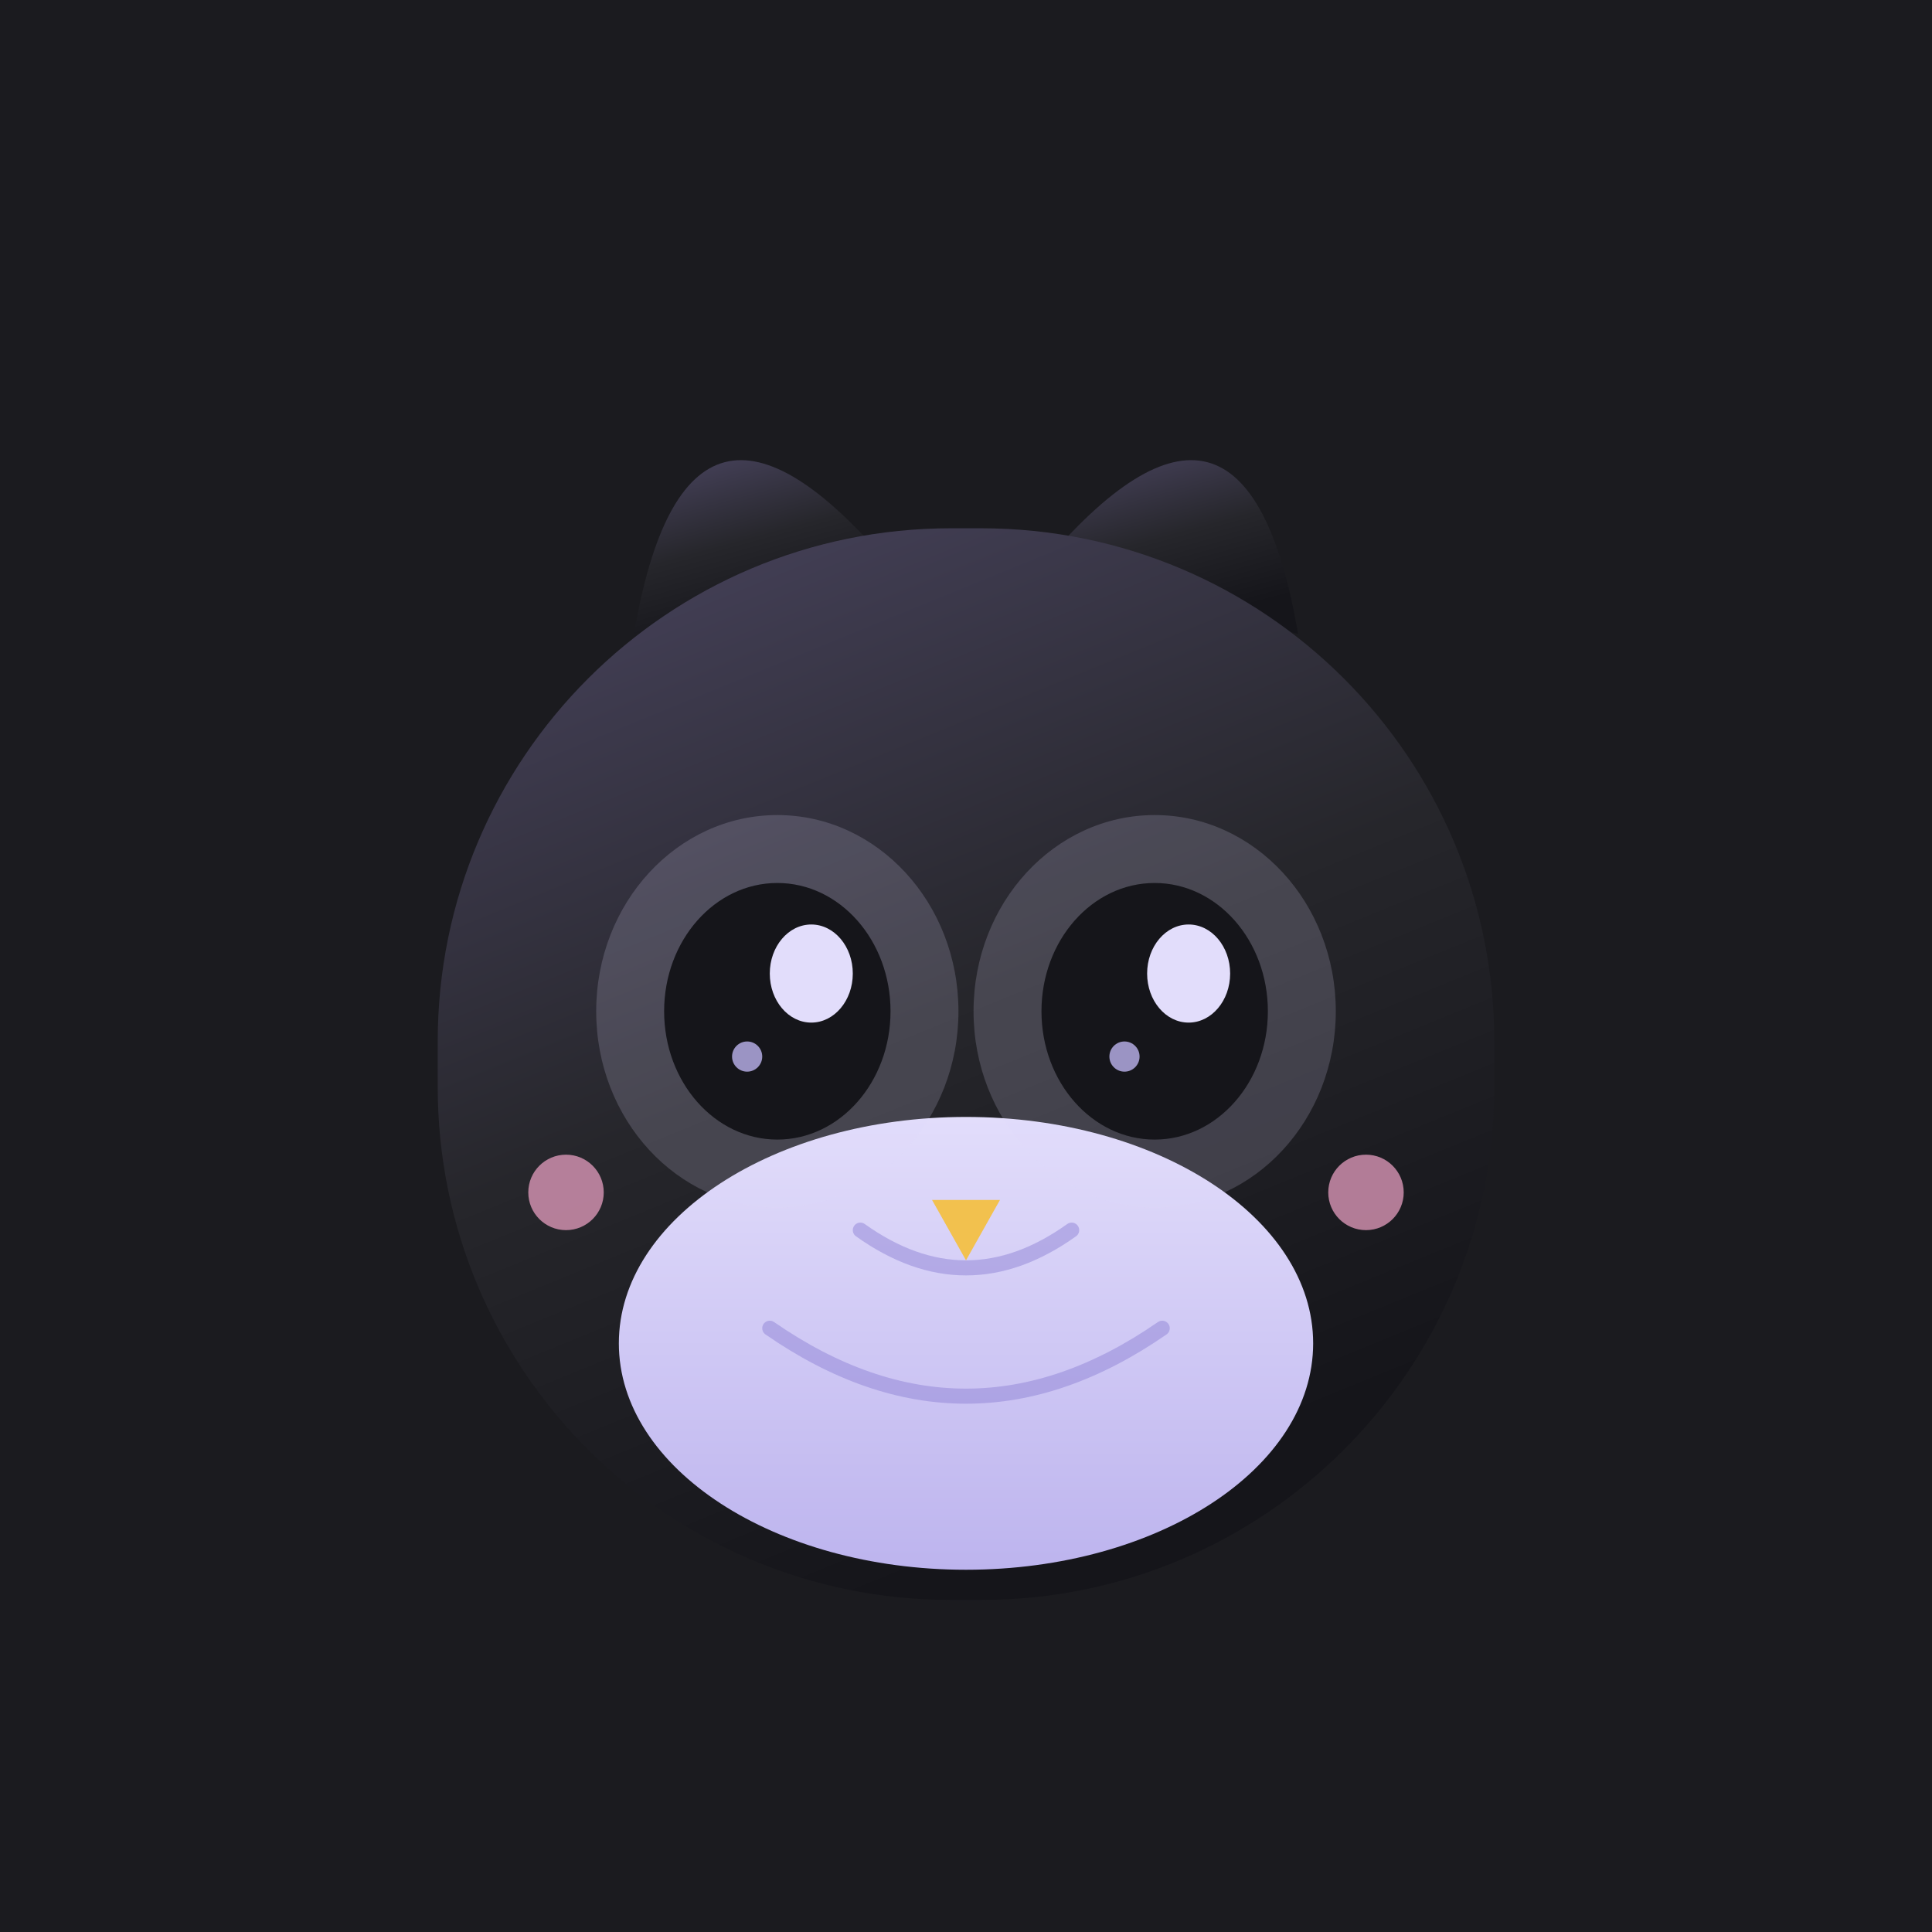
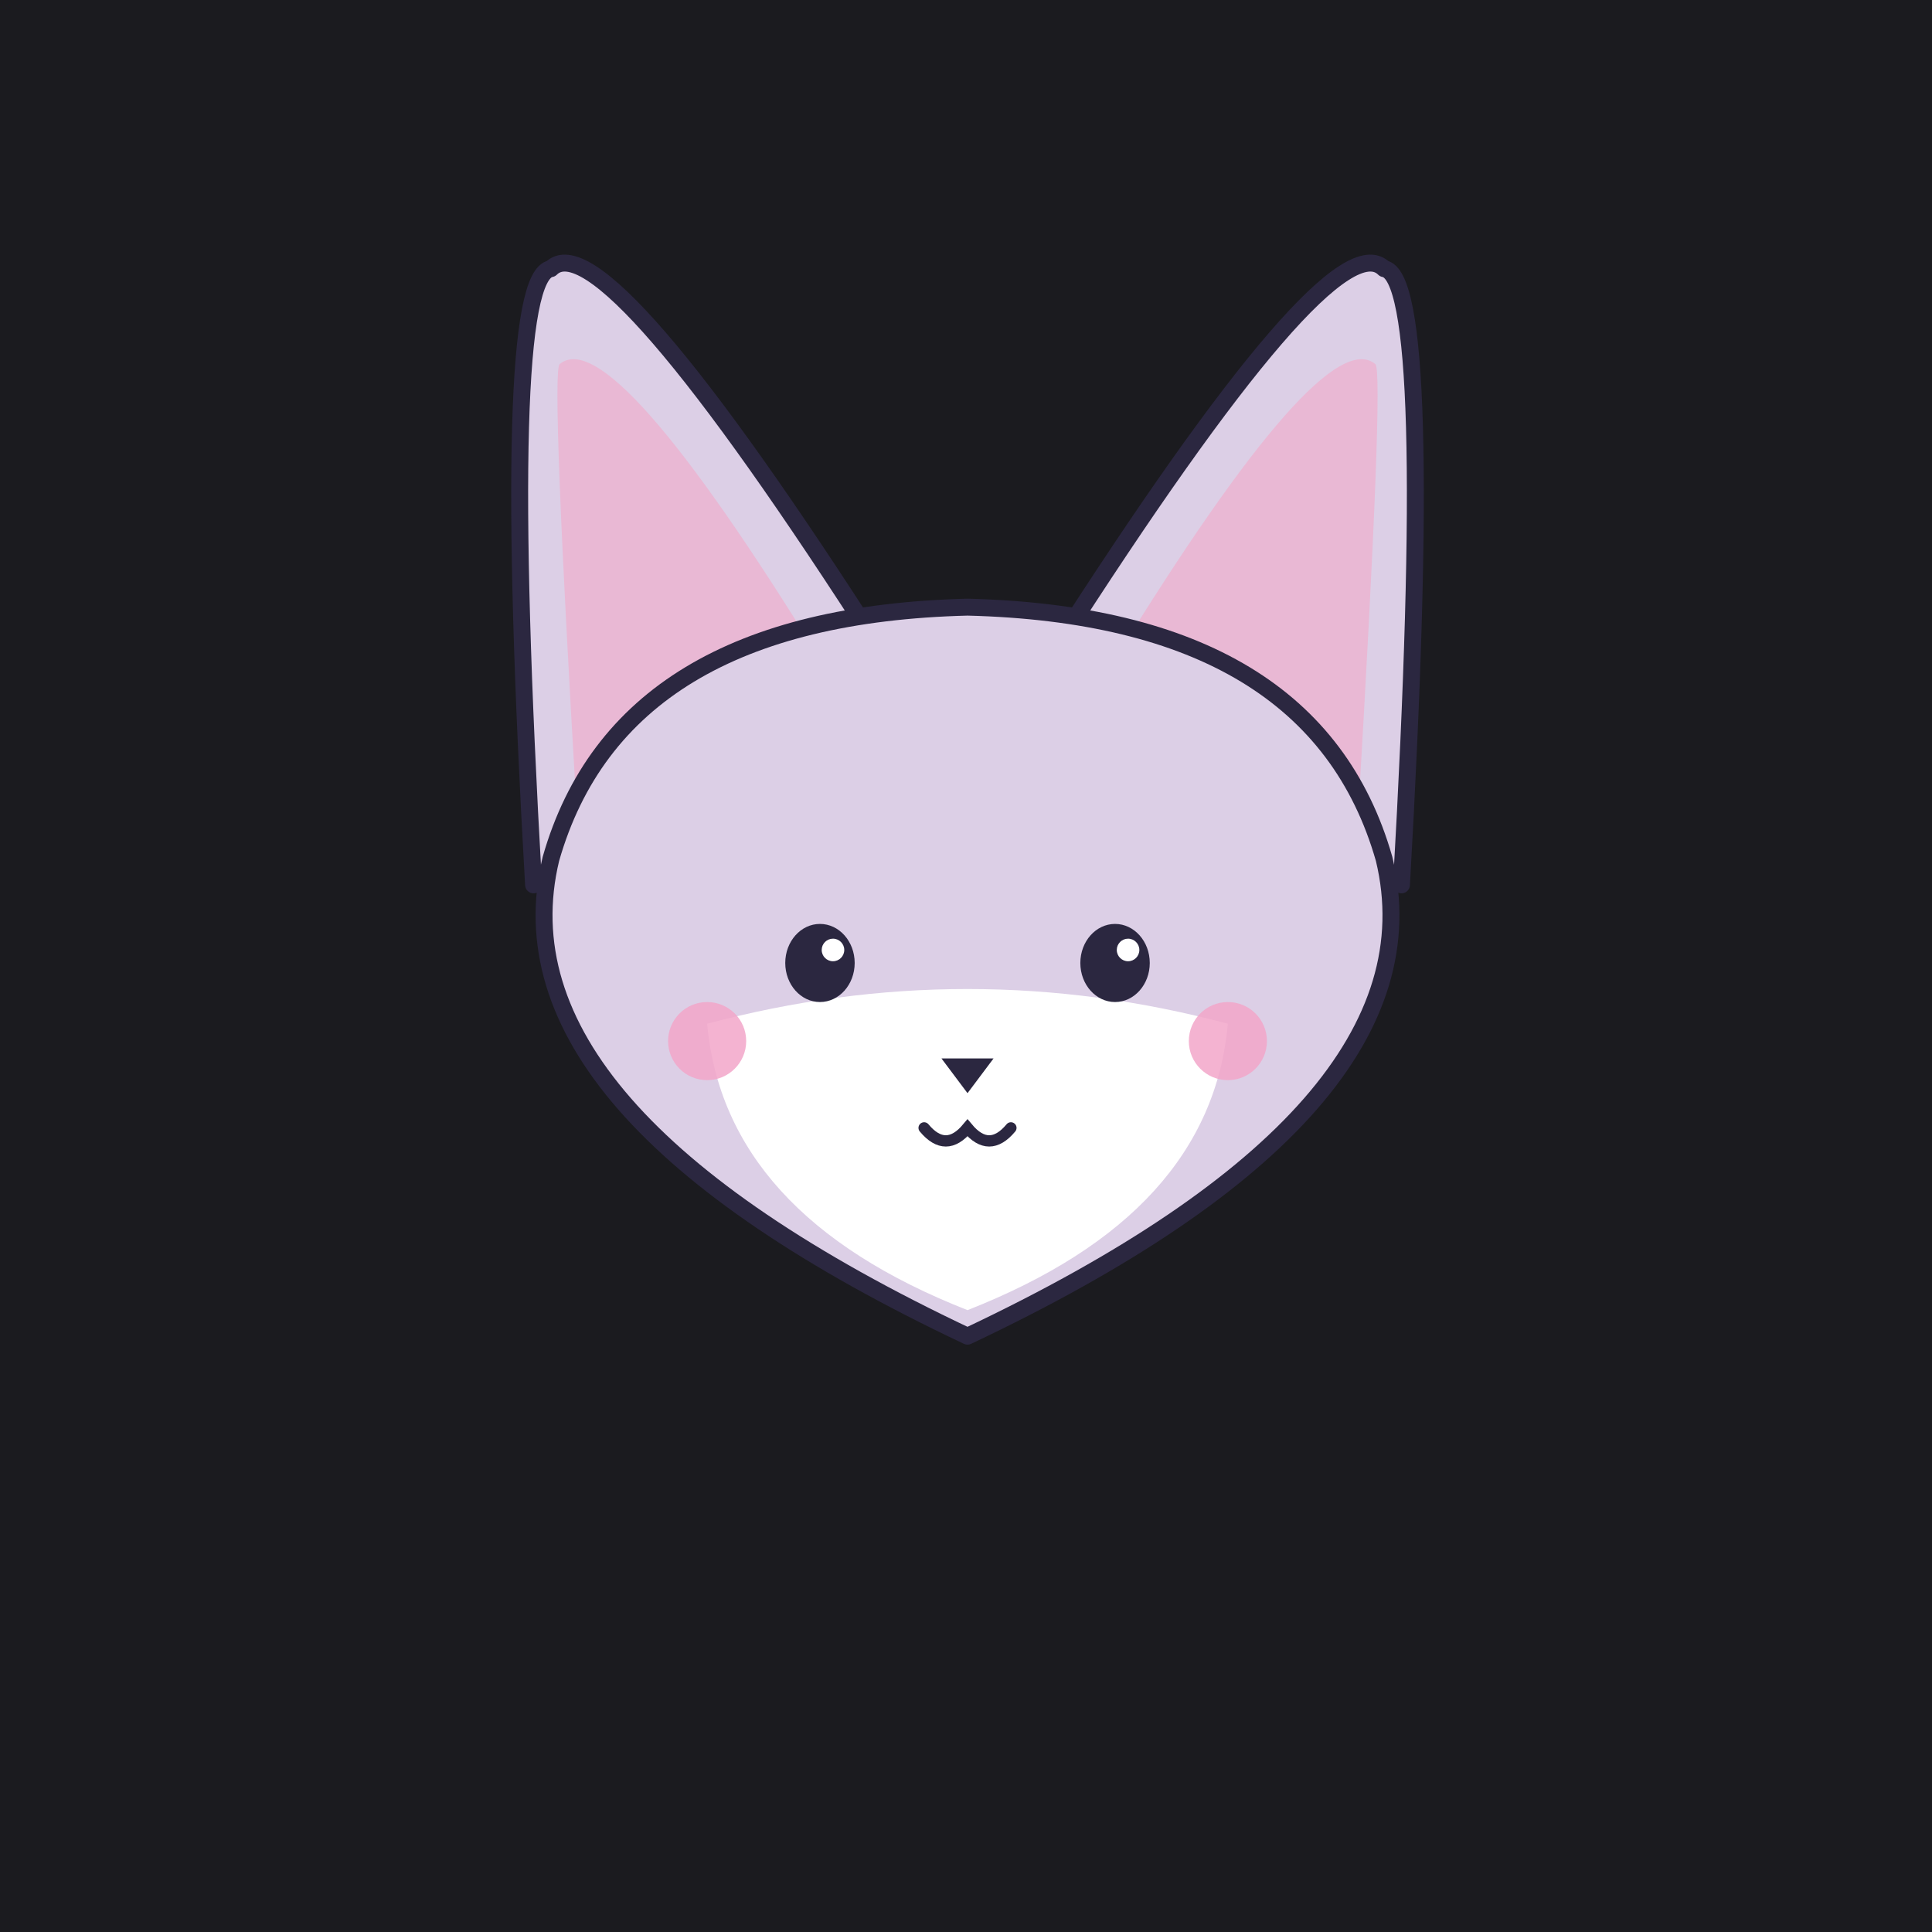
<svg xmlns="http://www.w3.org/2000/svg" viewBox="0 0 512 512" width="512" height="512">
-   <defs>
-     <linearGradient id="body" x1="0" y1="0" x2="0.4" y2="1">
-       <stop offset="0" stop-color="#4A4560" />
-       <stop offset="0.55" stop-color="#26262B" />
-       <stop offset="1" stop-color="#15151A" />
-     </linearGradient>
-     <linearGradient id="belly" x1="0" y1="0" x2="0" y2="1">
-       <stop offset="0" stop-color="#E2DDFB" />
-       <stop offset="1" stop-color="#BDB4EE" />
-     </linearGradient>
-     <linearGradient id="wing" x1="0" y1="0" x2="1" y2="1">
-       <stop offset="0" stop-color="#BDB4EE" />
-       <stop offset="1" stop-color="#8F84D6" />
-     </linearGradient>
-     <radialGradient id="glow" cx="0.5" cy="0.6" r="0.6">
-       <stop offset="0" stop-color="#BDB4EE" stop-opacity="0.35" />
-       <stop offset="1" stop-color="#BDB4EE" stop-opacity="0" />
-     </radialGradient>
-     <linearGradient id="tile" x1="0" y1="0" x2="0" y2="1">
-       <stop offset="0" stop-color="#2E2A44" />
-       <stop offset="1" stop-color="#141417" />
-     </linearGradient>
-   </defs>
  <rect width="512" height="512" fill="#1B1B1F" />
-   <path d="M168 168 Q182 86 236 150 Z" fill="url(#body)" />
-   <path d="M344 168 Q330 86 276 150 Z" fill="url(#body)" />
-   <rect x="116" y="140" width="280" height="284" rx="136" fill="url(#body)" />
-   <ellipse cx="256" cy="356" rx="92" ry="60" fill="url(#belly)" />
-   <path d="M204 352 Q256 388 308 352" fill="none" stroke="#8F84D6" stroke-width="4" stroke-linecap="round" opacity="0.5" />
-   <path d="M228 326 Q256 346 284 326" fill="none" stroke="#8F84D6" stroke-width="4" stroke-linecap="round" opacity="0.5" />
-   <ellipse cx="206" cy="268" rx="48" ry="52" fill="#E2DDFB" fill-opacity="0.18" />
-   <ellipse cx="306" cy="268" rx="48" ry="52" fill="#E2DDFB" fill-opacity="0.18" />
-   <ellipse cx="206" cy="268" rx="30" ry="34" fill="#15151A" />
-   <ellipse cx="215" cy="258" rx="11" ry="13" fill="#E2DDFB" />
-   <circle cx="198" cy="280" r="4" fill="#BDB4EE" fill-opacity="0.8" />
-   <ellipse cx="306" cy="268" rx="30" ry="34" fill="#15151A" />
-   <ellipse cx="315" cy="258" rx="11" ry="13" fill="#E2DDFB" />
-   <circle cx="298" cy="280" r="4" fill="#BDB4EE" fill-opacity="0.8" />
-   <path d="M247 318 L265 318 L256 334 Z" fill="#F2C14E" />
-   <circle cx="150" cy="316" r="10" fill="#F2A6C9" fill-opacity="0.7" />
-   <circle cx="362" cy="316" r="10" fill="#F2A6C9" fill-opacity="0.7" />
+   <g transform="translate(-38 -30) scale(1.15)">
+     <path d="M156 230 Q148 90 160 88 Q172 76 236 176 Z" fill="#DCCFE6" stroke="#2B2740" stroke-width="3.9" stroke-linejoin="round" stroke-linecap="round" />
+     <path d="M166 214 Q160 112 162 110 Q174 100 222 178 Z" fill="#E9B8D4" stroke="none" />
+     <path d="M356 230 Q364 90 352 88 Q340 76 276 176 Z" fill="#DCCFE6" stroke="#2B2740" stroke-width="3.9" stroke-linejoin="round" stroke-linecap="round" />
+     <path d="M346 214 Q352 112 350 110 Q338 100 290 178 Z" fill="#E9B8D4" stroke="none" />
+     <path d="M160 224 Q176 168 256 166 Q336 168 352 224 Q366 282 256 334 Q146 282 160 224 Z" fill="#DCCFE6" stroke="#2B2740" stroke-width="3.9" stroke-linejoin="round" stroke-linecap="round" />
+     <path d="M196 262 Q256 246 316 262 Q312 306 256 328 Q200 306 196 262 Z" fill="#FFFFFF" stroke="none" />
+     <ellipse cx="222" cy="248" rx="8" ry="9" fill="#2B2740" />
+     <ellipse cx="290" cy="248" rx="8" ry="9" fill="#2B2740" />
+     <circle cx="225" cy="245" r="2.6" fill="#FFFFFF" />
+     <circle cx="293" cy="245" r="2.6" fill="#FFFFFF" />
+     <path d="M250 270 L262 270 L256 278 Z" fill="#2B2740" />
+     <path d="M246 286 Q251 292 256 286 Q261 292 266 286" fill="none" stroke="#2B2740" stroke-width="2.6" stroke-linecap="round" />
+     <circle cx="196" cy="266" r="9" fill="#F2A6C9" fill-opacity="0.85" />
+     <circle cx="316" cy="266" r="9" fill="#F2A6C9" fill-opacity="0.85" />
+   </g>
</svg>
